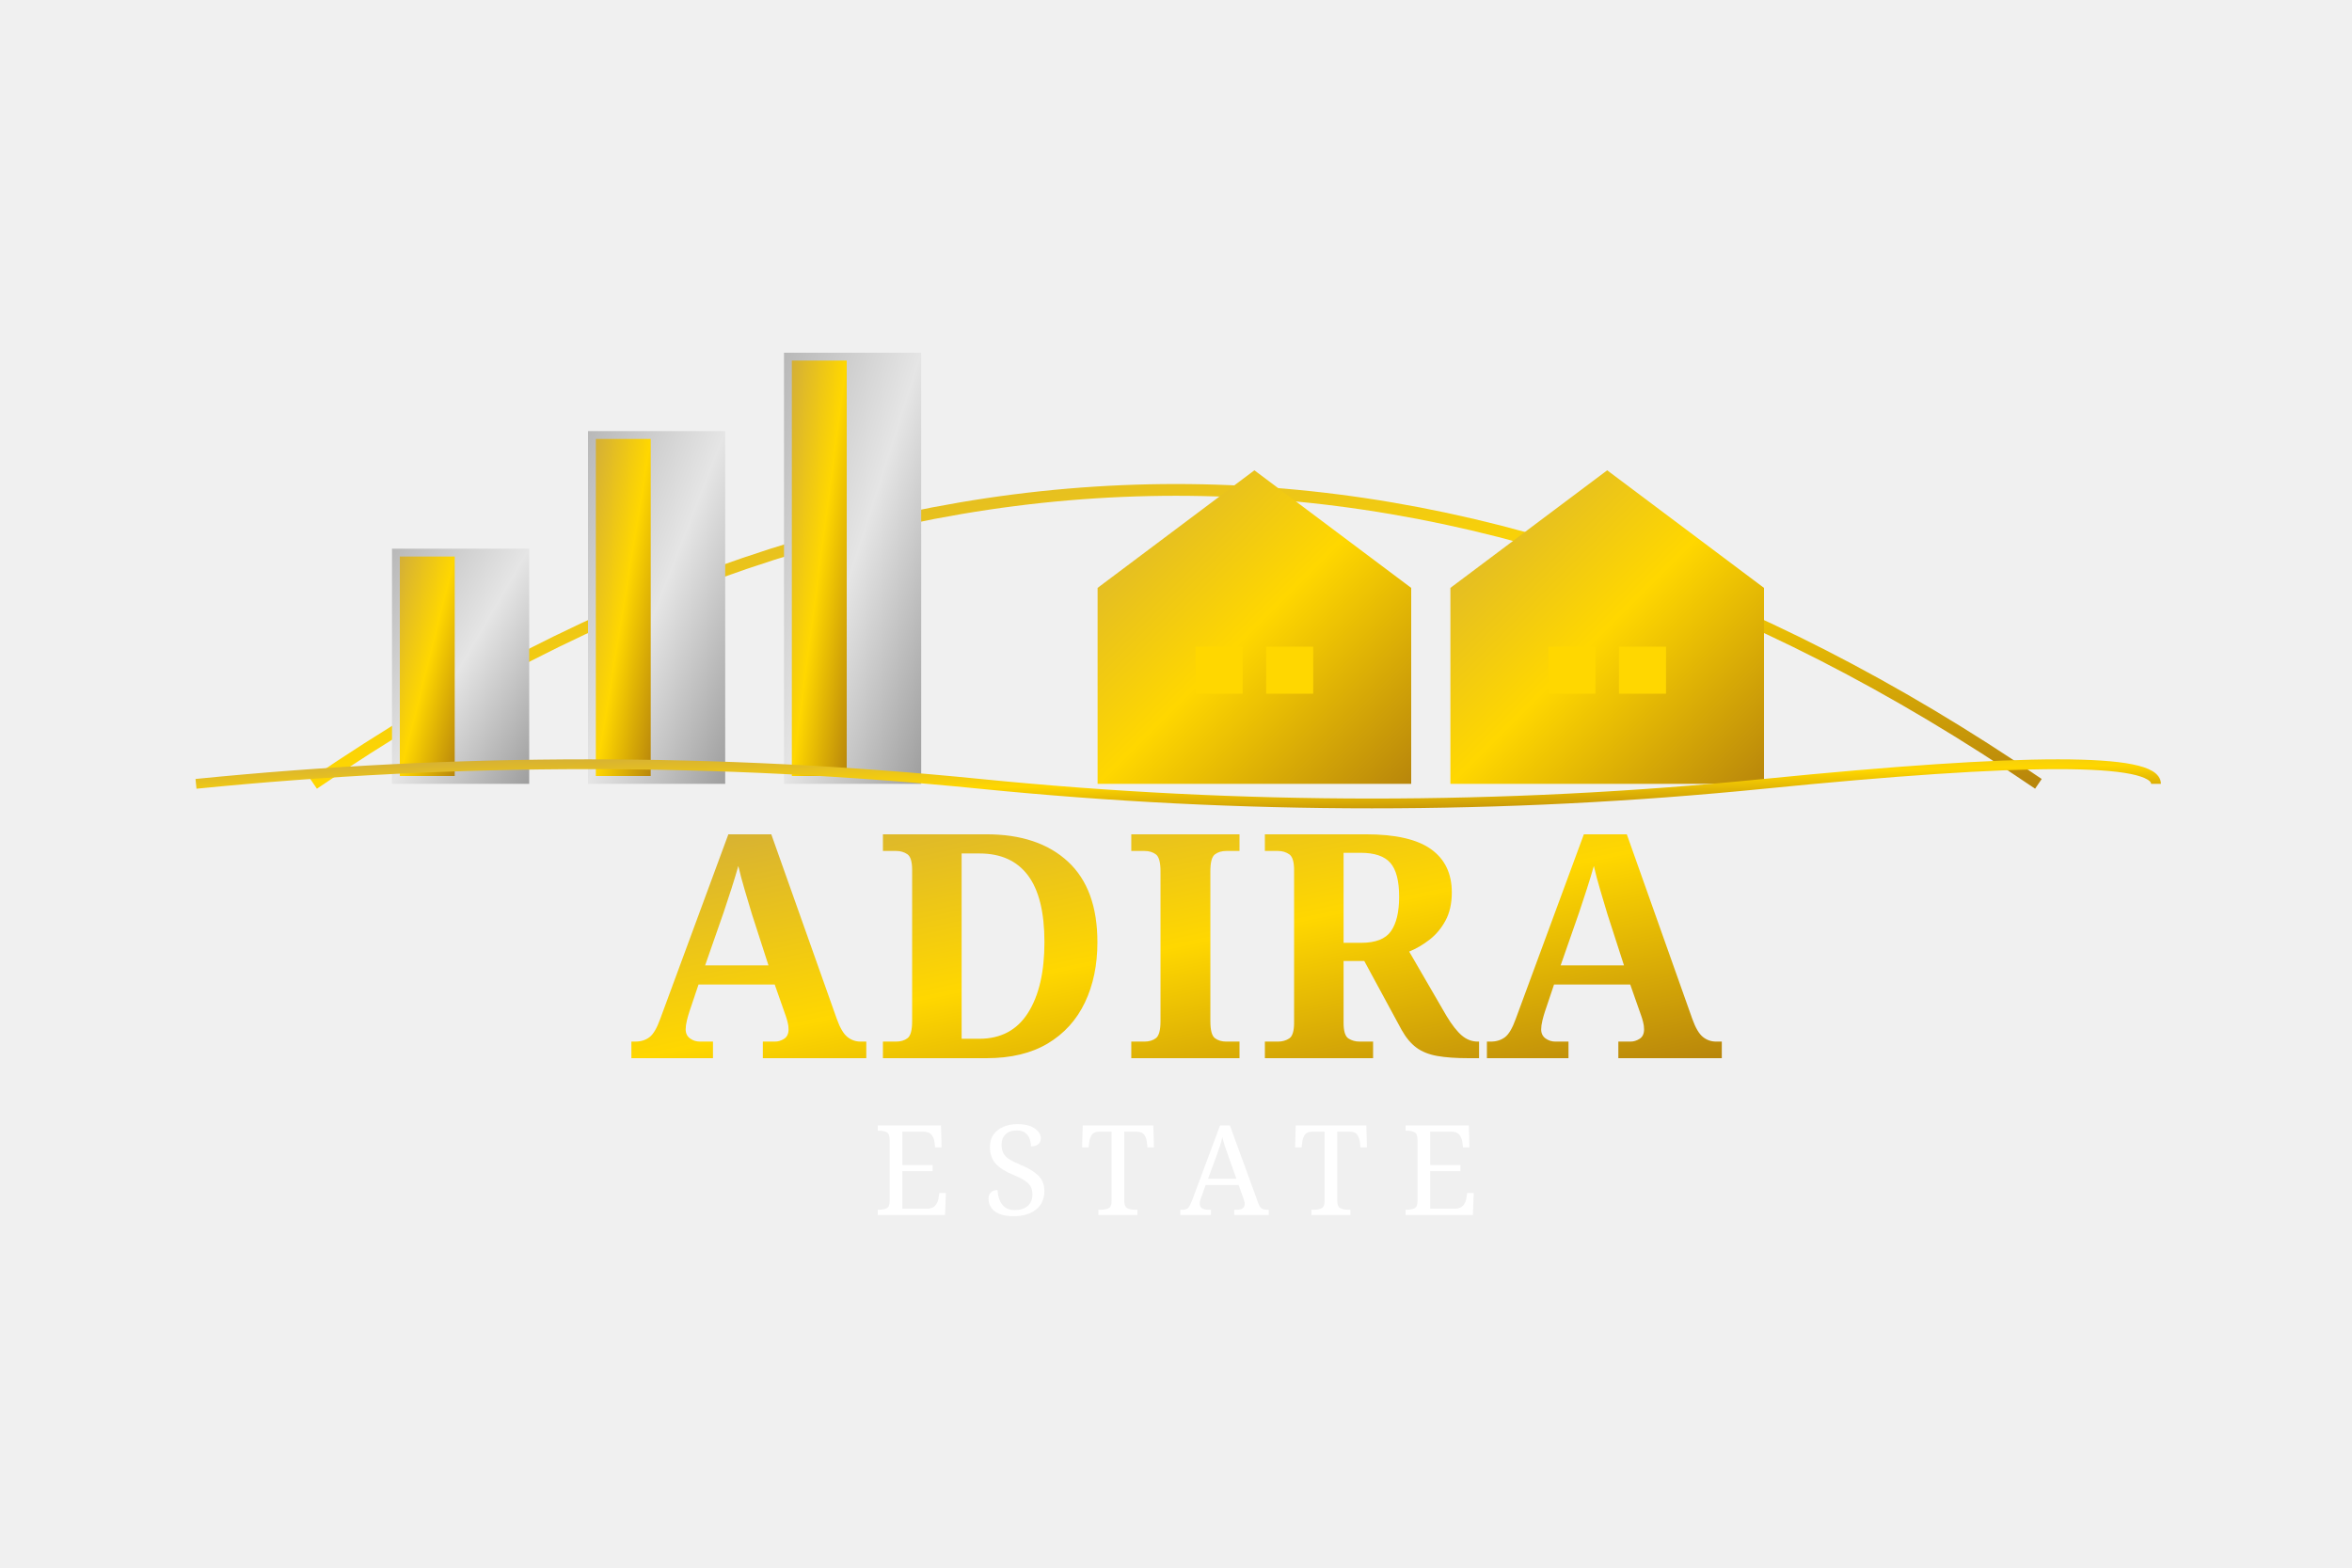
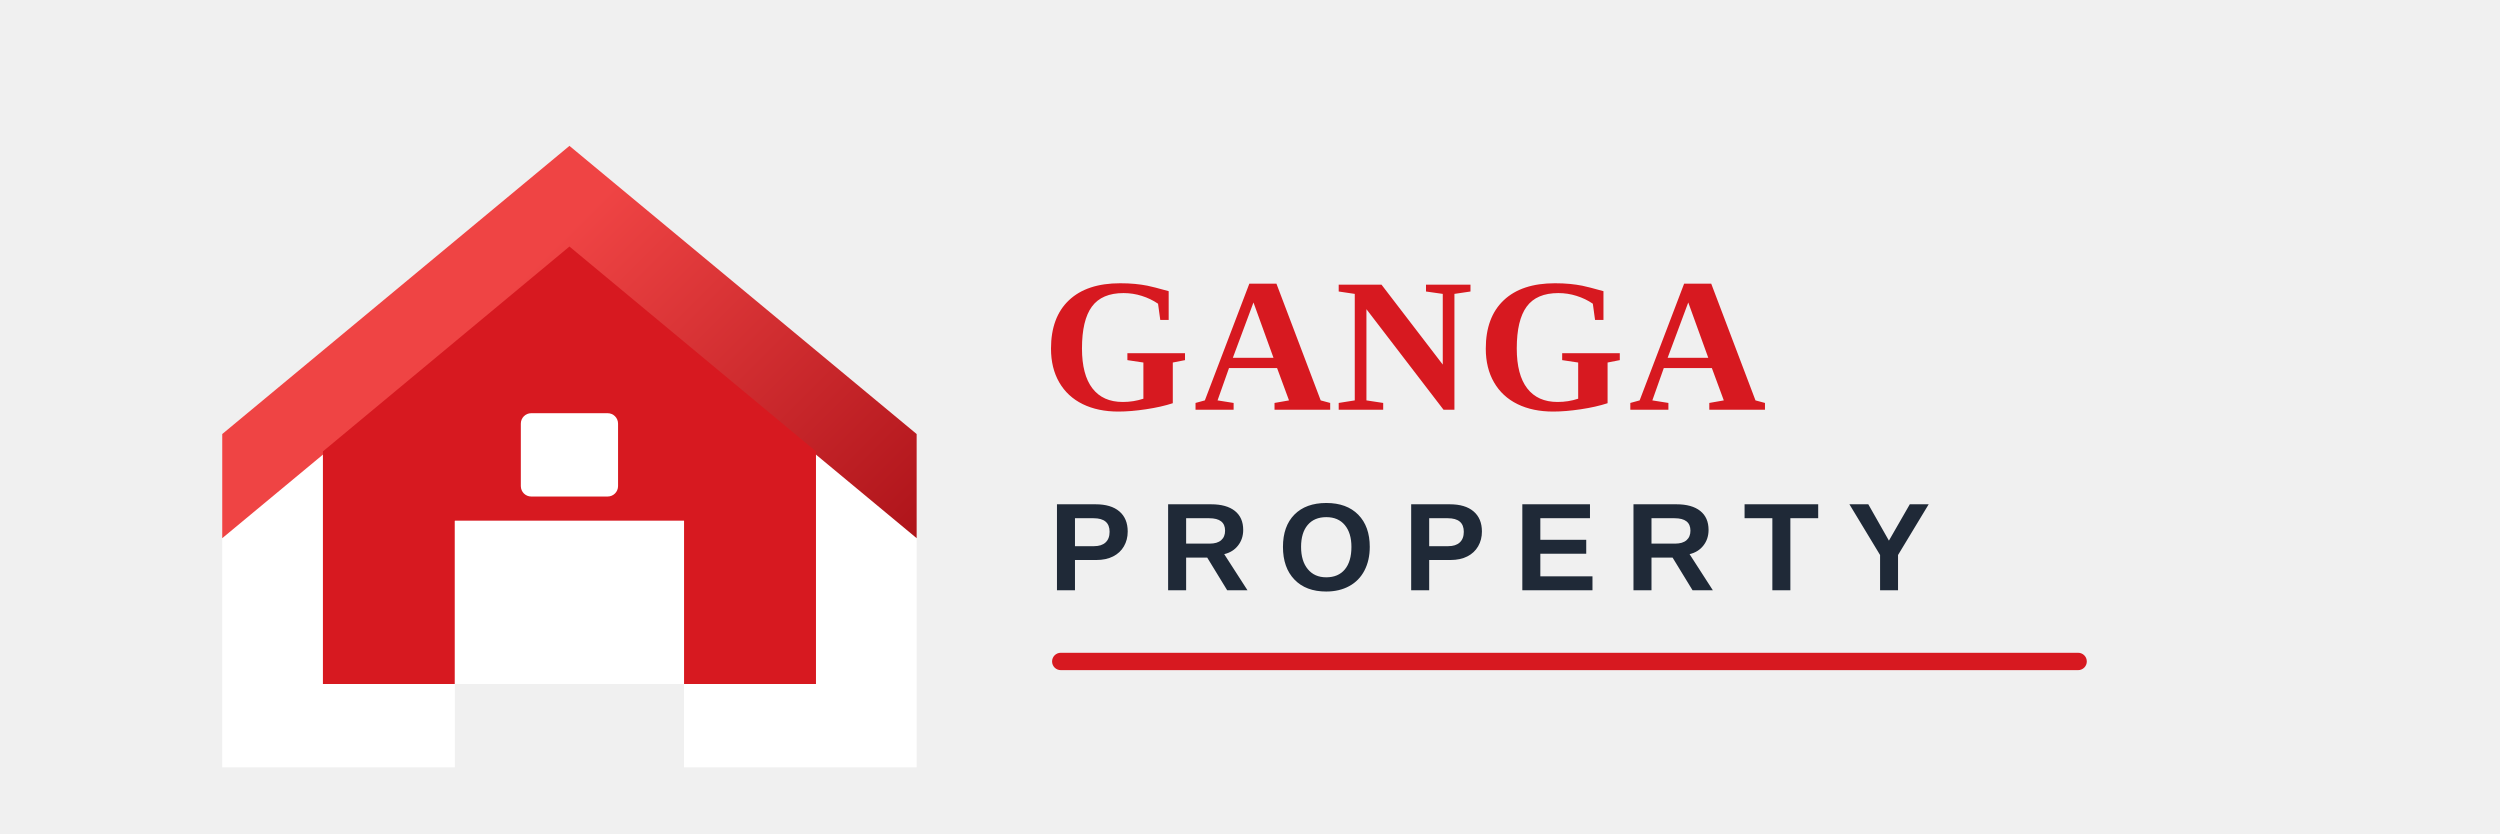
- <svg xmlns="http://www.w3.org/2000/svg" viewBox="0 0 600 400" width="600" height="400">
+ <svg xmlns="http://www.w3.org/2000/svg" viewBox="0 0 720 240" role="img" aria-labelledby="title desc">
  <defs>
-     <linearGradient id="goldGradient" x1="0%" y1="0%" x2="100%" y2="100%">
-       <stop offset="0%" style="stop-color:#D4AF37;stop-opacity:1" />
-       <stop offset="50%" style="stop-color:#FFD700;stop-opacity:1" />
-       <stop offset="100%" style="stop-color:#B8860B;stop-opacity:1" />
-     </linearGradient>
-     <linearGradient id="silverGradient" x1="0%" y1="0%" x2="100%" y2="100%">
-       <stop offset="0%" style="stop-color:#B8B8B8;stop-opacity:1" />
-       <stop offset="50%" style="stop-color:#E5E5E5;stop-opacity:1" />
-       <stop offset="100%" style="stop-color:#9E9E9E;stop-opacity:1" />
+     <linearGradient id="roofGradient" x1="110" y1="38" x2="214" y2="142" gradientUnits="userSpaceOnUse">
+       <stop offset="0" stop-color="#ef4444" />
+       <stop offset="1" stop-color="#a80f16" />
    </linearGradient>
  </defs>
-   <path d="M 80 200 Q 300 50, 520 200" stroke="url(#goldGradient)" stroke-width="3" fill="none" />
-   <rect x="100" y="140" width="35" height="60" fill="url(#silverGradient)" />
-   <rect x="102" y="142" width="14" height="56" fill="url(#goldGradient)" />
-   <rect x="150" y="110" width="35" height="90" fill="url(#silverGradient)" />
-   <rect x="152" y="112" width="14" height="86" fill="url(#goldGradient)" />
-   <rect x="200" y="90" width="35" height="110" fill="url(#silverGradient)" />
-   <rect x="202" y="92" width="14" height="106" fill="url(#goldGradient)" />
-   <path d="M 280 150 L 320 120 L 360 150 L 360 200 L 280 200 Z" fill="url(#goldGradient)" />
-   <rect x="305" y="165" width="12" height="12" fill="#FFD700" />
-   <rect x="323" y="165" width="12" height="12" fill="#FFD700" />
-   <path d="M 370 150 L 410 120 L 450 150 L 450 200 L 370 200 Z" fill="url(#goldGradient)" />
-   <rect x="395" y="165" width="12" height="12" fill="#FFD700" />
-   <rect x="413" y="165" width="12" height="12" fill="#FFD700" />
-   <path d="M 50 200 Q 150 190, 250 200 T 450 200 T 550 200" stroke="url(#goldGradient)" stroke-width="2.5" fill="none" />
-   <text x="300" y="270" font-family="Georgia, serif" font-size="80" font-weight="bold" fill="url(#goldGradient)" text-anchor="middle" letter-spacing="2">ADIRA</text>
-   <line x1="130" y1="285" x2="250" y2="285" stroke="url(#goldGradient)" stroke-width="2" />
-   <text x="300" y="310" font-family="Georgia, serif" font-size="32" font-weight="normal" fill="#FFFFFF" text-anchor="middle" letter-spacing="8">ESTATE</text>
-   <line x1="350" y1="285" x2="470" y2="285" stroke="url(#goldGradient)" stroke-width="2" />
+   <rect width="720" height="240" fill="none" />
+   <g transform="translate(48 34)">
+     <path d="M116 8 216 91v96h-67v-58H83v58H16V91L116 8Z" fill="#fff" />
+     <path d="M116 8 216 91v30L116 38 16 121V91L116 8Z" fill="url(#roofGradient)" />
+     <path d="M45 96 116 37l71 59v67h-38v-47H83v47H45V96Z" fill="#d71920" />
+     <path d="M83 163v-47h66v47" fill="#fff" />
+     <rect x="102" y="85" width="28" height="24" rx="3" fill="#fff" />
+   </g>
+   <g transform="translate(300 70)">
+     <text x="0" y="48" font-family="Georgia, 'Times New Roman', serif" font-size="55" font-weight="700" fill="#d71920" letter-spacing="1">GANGA</text>
+     <text x="2" y="100" font-family="Arial, Helvetica, sans-serif" font-size="36" font-weight="700" fill="#1f2937" letter-spacing="8">PROPERTY</text>
+     <rect x="3" y="118" width="298" height="5" rx="2.5" fill="#d71920" />
+   </g>
</svg>
